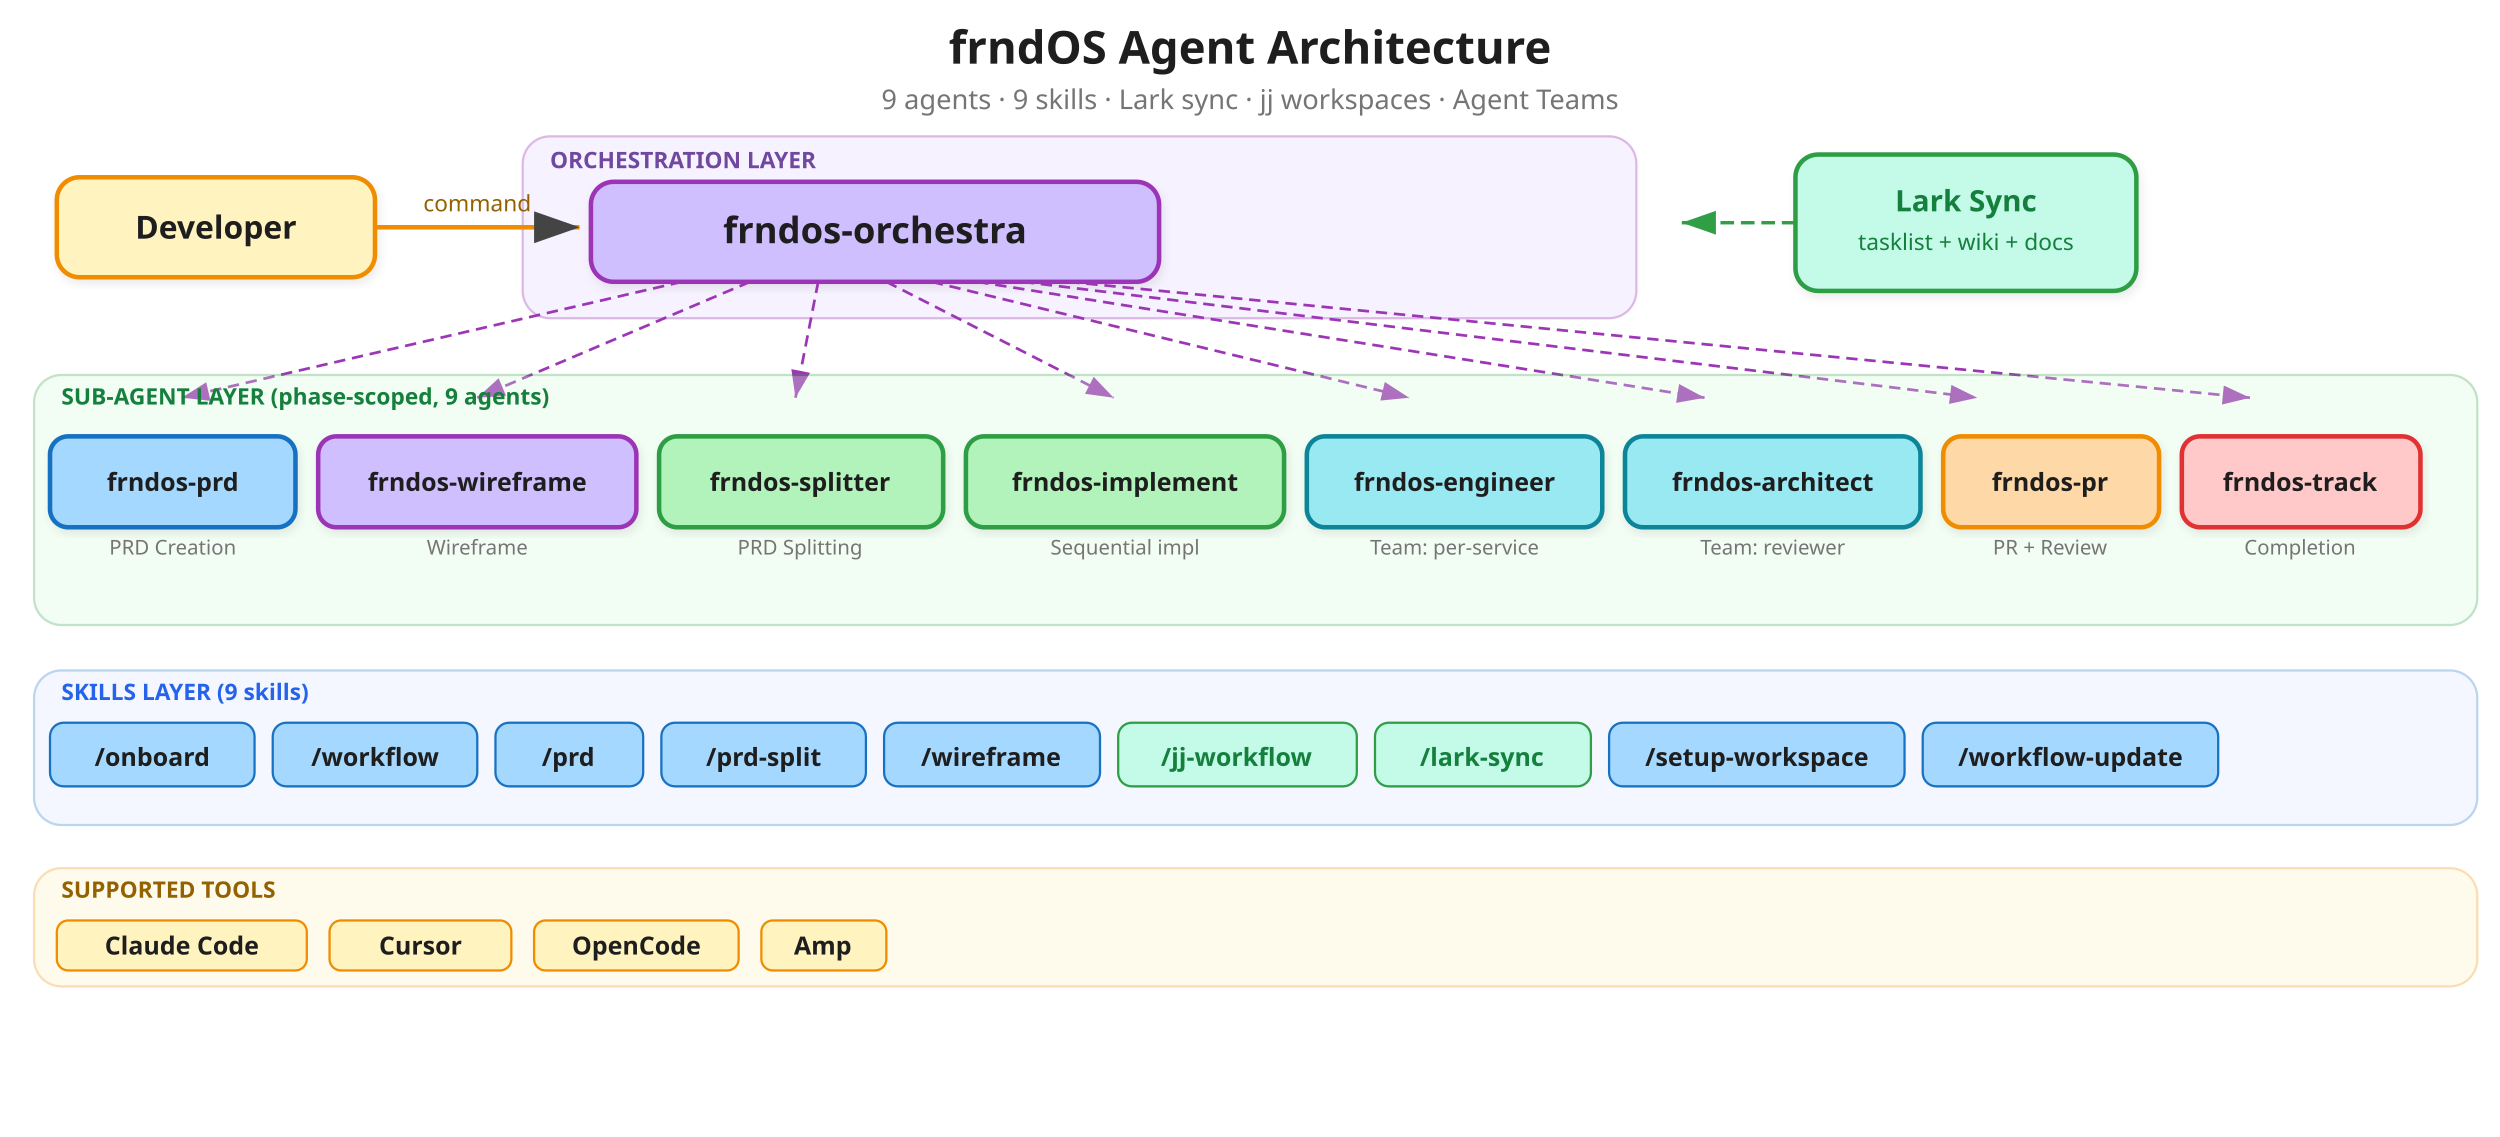
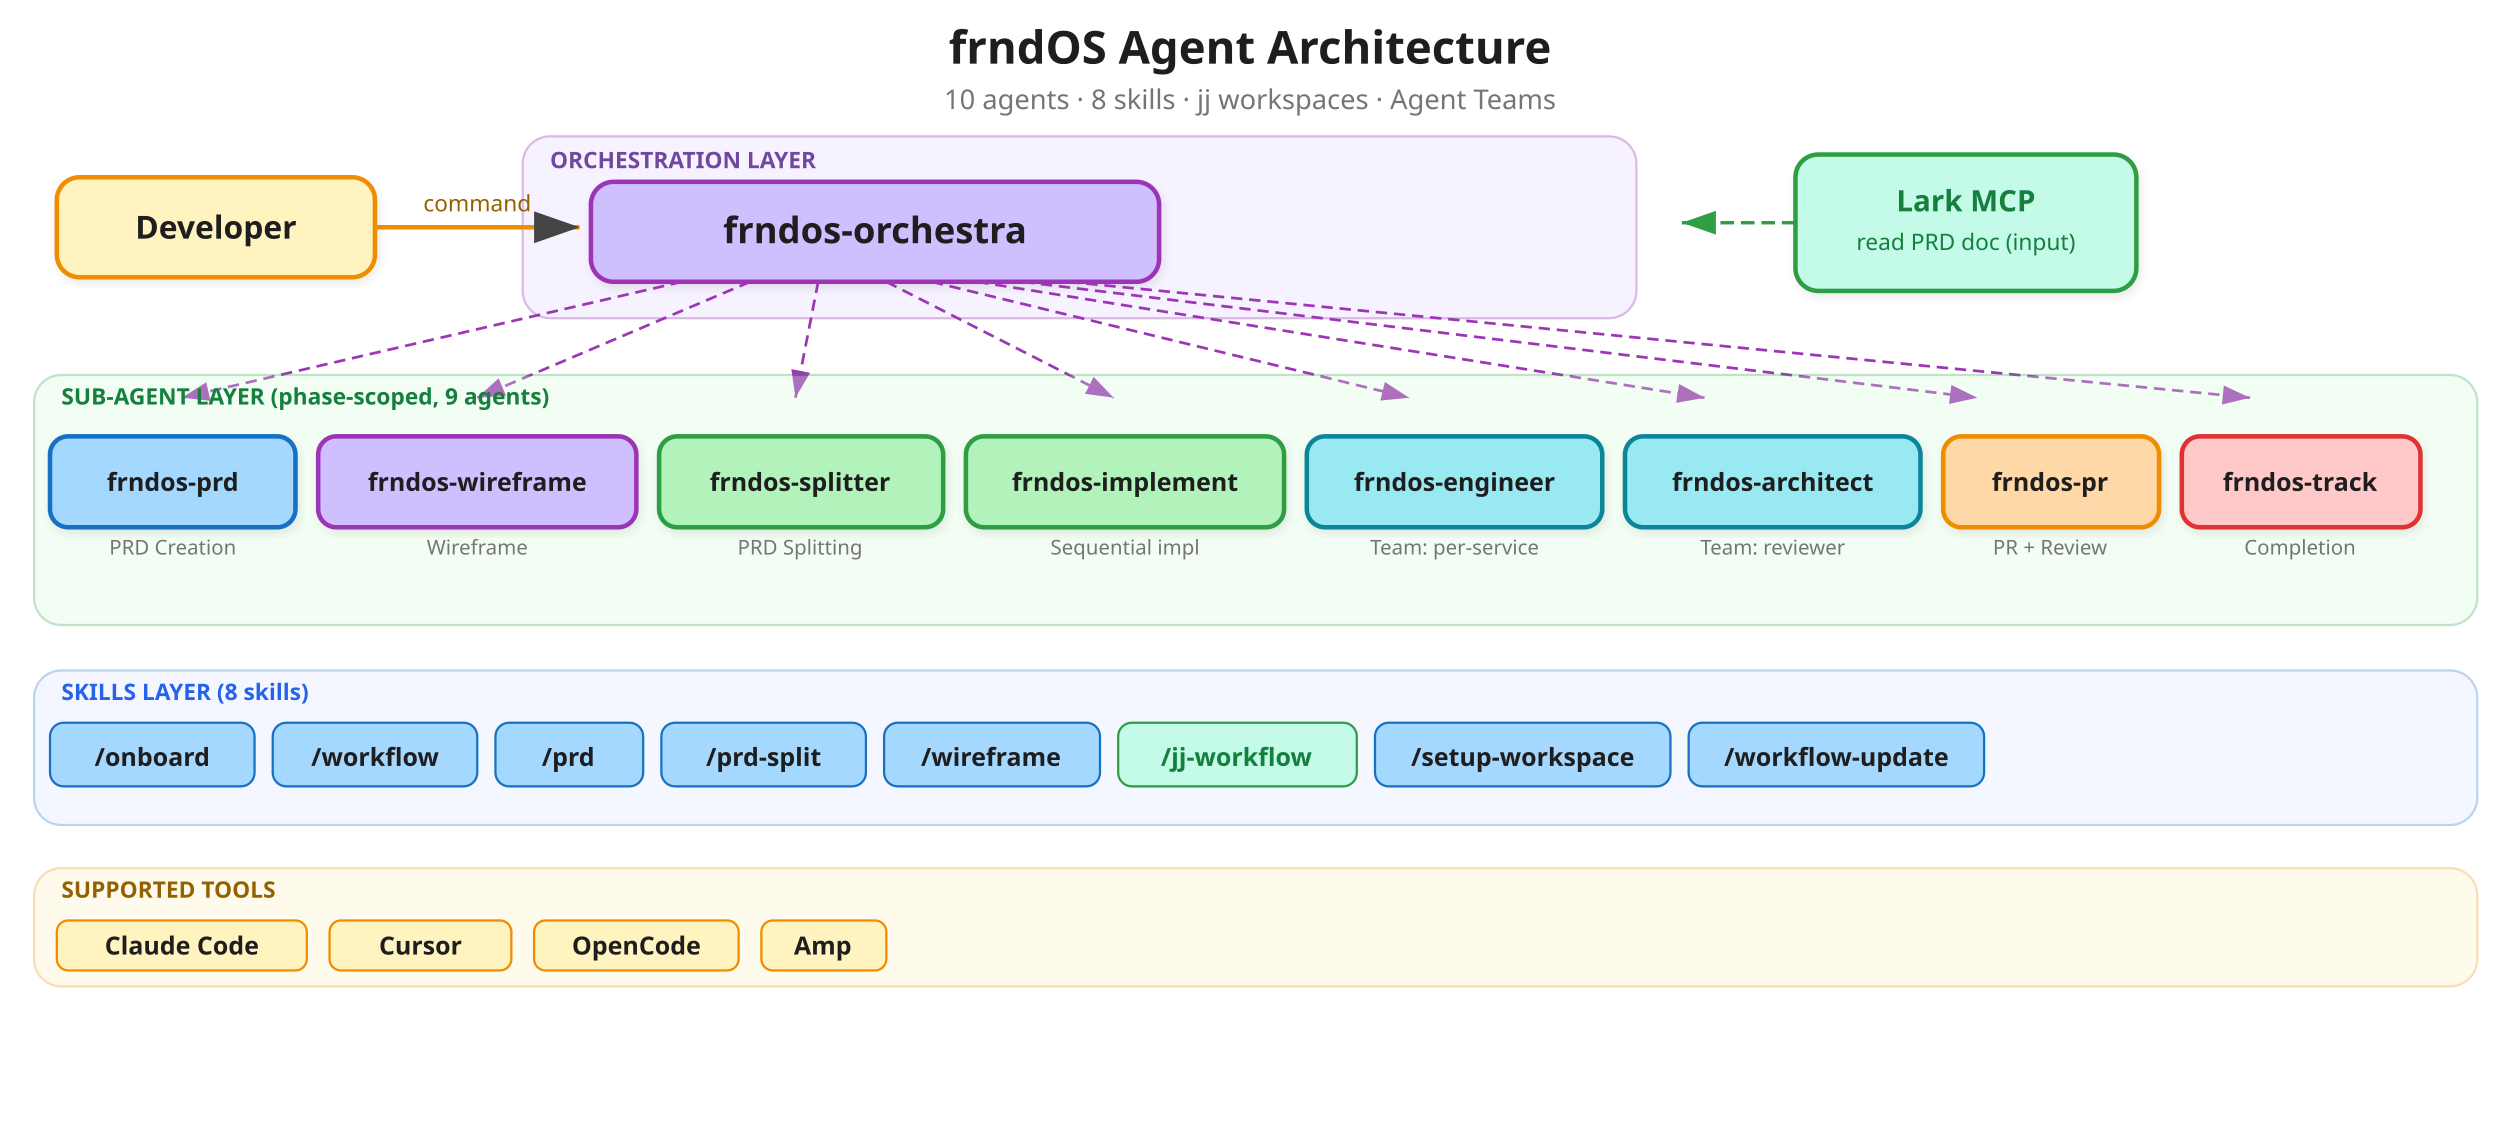
<svg xmlns="http://www.w3.org/2000/svg" viewBox="0 0 1100 500" font-family="'Segoe UI', system-ui, -apple-system, sans-serif">
  <defs>
    <marker id="arrow" viewBox="0 0 10 7" refX="10" refY="3.5" markerWidth="10" markerHeight="7" orient="auto-start-reverse">
      <path d="M 0 0 L 10 3.5 L 0 7 z" fill="#444" />
    </marker>
    <marker id="arrow-purple" viewBox="0 0 10 7" refX="10" refY="3.5" markerWidth="10" markerHeight="7" orient="auto-start-reverse">
      <path d="M 0 0 L 10 3.5 L 0 7 z" fill="#9c36b5" />
    </marker>
    <marker id="arrow-green" viewBox="0 0 10 7" refX="10" refY="3.5" markerWidth="10" markerHeight="7" orient="auto-start-reverse">
      <path d="M 0 0 L 10 3.5 L 0 7 z" fill="#2f9e44" />
    </marker>
    <filter id="shadow" x="-4%" y="-4%" width="108%" height="116%">
      <feDropShadow dx="1" dy="2" stdDeviation="2" flood-opacity="0.08" />
    </filter>
  </defs>
  <text x="550" y="28" text-anchor="middle" font-size="20" font-weight="700" fill="#1e1e1e">frndOS Agent Architecture</text>
-   <text x="550" y="48" text-anchor="middle" font-size="12" fill="#757575">9 agents · 9 skills · Lark sync · jj workspaces · Agent Teams</text>
+   <text x="550" y="48" text-anchor="middle" font-size="12" fill="#757575">10 agents · 8 skills · jj workspaces · Agent Teams</text>
  <rect x="230" y="60" width="490" height="80" rx="12" fill="#e5dbff" stroke="#9c36b5" stroke-width="1" opacity="0.35" />
  <text x="242" y="74" font-size="10" fill="#7048a0" font-weight="600">ORCHESTRATION LAYER</text>
  <rect x="25" y="78" width="140" height="44" rx="10" fill="#fff3bf" stroke="#f08c00" stroke-width="2" filter="url(#shadow)" />
  <text x="95" y="105" text-anchor="middle" font-size="14" font-weight="600" fill="#1e1e1e">Developer</text>
  <line x1="165" y1="100" x2="255" y2="100" stroke="#f08c00" stroke-width="2" marker-end="url(#arrow)" />
  <text x="210" y="93" text-anchor="middle" font-size="10" fill="#946100">command</text>
  <rect x="260" y="80" width="250" height="44" rx="10" fill="#d0bfff" stroke="#9c36b5" stroke-width="2" filter="url(#shadow)" />
  <text x="385" y="107" text-anchor="middle" font-size="16" font-weight="700" fill="#1e1e1e">frndos-orchestra</text>
  <rect x="790" y="68" width="150" height="60" rx="10" fill="#c3fae8" stroke="#2f9e44" stroke-width="2" filter="url(#shadow)" />
-   <text x="865" y="93" text-anchor="middle" font-size="13" font-weight="600" fill="#15803d">Lark Sync</text>
-   <text x="865" y="110" text-anchor="middle" font-size="10" fill="#15803d">tasklist + wiki + docs</text>
+   <text x="865" y="93" text-anchor="middle" font-size="13" font-weight="600" fill="#15803d">Lark MCP</text>
+   <text x="865" y="110" text-anchor="middle" font-size="10" fill="#15803d">read PRD doc (input)</text>
  <line x1="790" y1="98" x2="740" y2="98" stroke="#2f9e44" stroke-width="1.5" stroke-dasharray="6 3" marker-end="url(#arrow-green)" />
  <line x1="300" y1="124" x2="80" y2="175" stroke="#9c36b5" stroke-width="1.2" stroke-dasharray="5 3" marker-end="url(#arrow-purple)" />
  <line x1="330" y1="124" x2="210" y2="175" stroke="#9c36b5" stroke-width="1.2" stroke-dasharray="5 3" marker-end="url(#arrow-purple)" />
  <line x1="360" y1="124" x2="350" y2="175" stroke="#9c36b5" stroke-width="1.2" stroke-dasharray="5 3" marker-end="url(#arrow-purple)" />
  <line x1="390" y1="124" x2="490" y2="175" stroke="#9c36b5" stroke-width="1.2" stroke-dasharray="5 3" marker-end="url(#arrow-purple)" />
  <line x1="410" y1="124" x2="620" y2="175" stroke="#9c36b5" stroke-width="1.2" stroke-dasharray="5 3" marker-end="url(#arrow-purple)" />
  <line x1="430" y1="124" x2="750" y2="175" stroke="#9c36b5" stroke-width="1.2" stroke-dasharray="5 3" marker-end="url(#arrow-purple)" />
  <line x1="450" y1="124" x2="870" y2="175" stroke="#9c36b5" stroke-width="1.2" stroke-dasharray="5 3" marker-end="url(#arrow-purple)" />
  <line x1="470" y1="124" x2="990" y2="175" stroke="#9c36b5" stroke-width="1.2" stroke-dasharray="5 3" marker-end="url(#arrow-purple)" />
  <rect x="15" y="165" width="1075" height="110" rx="12" fill="#d3f9d8" stroke="#2f9e44" stroke-width="1" opacity="0.3" />
  <text x="27" y="178" font-size="10" fill="#15803d" font-weight="600">SUB-AGENT LAYER (phase-scoped, 9 agents)</text>
  <rect x="22" y="192" width="108" height="40" rx="8" fill="#a5d8ff" stroke="#1971c2" stroke-width="2" filter="url(#shadow)" />
  <text x="76" y="216" text-anchor="middle" font-size="11" font-weight="600" fill="#1e1e1e">frndos-prd</text>
  <text x="76" y="244" text-anchor="middle" font-size="9" fill="#757575">PRD Creation</text>
  <rect x="140" y="192" width="140" height="40" rx="8" fill="#d0bfff" stroke="#9c36b5" stroke-width="2" filter="url(#shadow)" />
  <text x="210" y="216" text-anchor="middle" font-size="11" font-weight="600" fill="#1e1e1e">frndos-wireframe</text>
  <text x="210" y="244" text-anchor="middle" font-size="9" fill="#757575">Wireframe</text>
  <rect x="290" y="192" width="125" height="40" rx="8" fill="#b2f2bb" stroke="#2f9e44" stroke-width="2" filter="url(#shadow)" />
  <text x="352" y="216" text-anchor="middle" font-size="11" font-weight="600" fill="#1e1e1e">frndos-splitter</text>
  <text x="352" y="244" text-anchor="middle" font-size="9" fill="#757575">PRD Splitting</text>
  <rect x="425" y="192" width="140" height="40" rx="8" fill="#b2f2bb" stroke="#2f9e44" stroke-width="2" filter="url(#shadow)" />
  <text x="495" y="216" text-anchor="middle" font-size="11" font-weight="600" fill="#1e1e1e">frndos-implement</text>
  <text x="495" y="244" text-anchor="middle" font-size="9" fill="#757575">Sequential impl</text>
  <rect x="575" y="192" width="130" height="40" rx="8" fill="#99e9f2" stroke="#0c8599" stroke-width="2" filter="url(#shadow)" />
  <text x="640" y="216" text-anchor="middle" font-size="11" font-weight="600" fill="#1e1e1e">frndos-engineer</text>
  <text x="640" y="244" text-anchor="middle" font-size="9" fill="#757575">Team: per-service</text>
  <rect x="715" y="192" width="130" height="40" rx="8" fill="#99e9f2" stroke="#0c8599" stroke-width="2" filter="url(#shadow)" />
  <text x="780" y="216" text-anchor="middle" font-size="11" font-weight="600" fill="#1e1e1e">frndos-architect</text>
  <text x="780" y="244" text-anchor="middle" font-size="9" fill="#757575">Team: reviewer</text>
  <rect x="855" y="192" width="95" height="40" rx="8" fill="#ffd8a8" stroke="#f08c00" stroke-width="2" filter="url(#shadow)" />
  <text x="902" y="216" text-anchor="middle" font-size="11" font-weight="600" fill="#1e1e1e">frndos-pr</text>
  <text x="902" y="244" text-anchor="middle" font-size="9" fill="#757575">PR + Review</text>
  <rect x="960" y="192" width="105" height="40" rx="8" fill="#ffc9c9" stroke="#e03131" stroke-width="2" filter="url(#shadow)" />
  <text x="1012" y="216" text-anchor="middle" font-size="11" font-weight="600" fill="#1e1e1e">frndos-track</text>
  <text x="1012" y="244" text-anchor="middle" font-size="9" fill="#757575">Completion</text>
  <rect x="15" y="295" width="1075" height="68" rx="12" fill="#dbe4ff" stroke="#1971c2" stroke-width="1" opacity="0.3" />
-   <text x="27" y="308" font-size="10" fill="#2563eb" font-weight="600">SKILLS LAYER (9 skills)</text>
+   <text x="27" y="308" font-size="10" fill="#2563eb" font-weight="600">SKILLS LAYER (8 skills)</text>
  <rect x="22" y="318" width="90" height="28" rx="6" fill="#a5d8ff" stroke="#1971c2" stroke-width="1" />
  <text x="67" y="337" text-anchor="middle" font-size="11" font-weight="600" fill="#1e1e1e">/onboard</text>
  <rect x="120" y="318" width="90" height="28" rx="6" fill="#a5d8ff" stroke="#1971c2" stroke-width="1" />
  <text x="165" y="337" text-anchor="middle" font-size="11" font-weight="600" fill="#1e1e1e">/workflow</text>
  <rect x="218" y="318" width="65" height="28" rx="6" fill="#a5d8ff" stroke="#1971c2" stroke-width="1" />
  <text x="250" y="337" text-anchor="middle" font-size="11" font-weight="600" fill="#1e1e1e">/prd</text>
  <rect x="291" y="318" width="90" height="28" rx="6" fill="#a5d8ff" stroke="#1971c2" stroke-width="1" />
  <text x="336" y="337" text-anchor="middle" font-size="11" font-weight="600" fill="#1e1e1e">/prd-split</text>
  <rect x="389" y="318" width="95" height="28" rx="6" fill="#a5d8ff" stroke="#1971c2" stroke-width="1" />
  <text x="436" y="337" text-anchor="middle" font-size="11" font-weight="600" fill="#1e1e1e">/wireframe</text>
  <rect x="492" y="318" width="105" height="28" rx="6" fill="#c3fae8" stroke="#2f9e44" stroke-width="1" />
  <text x="544" y="337" text-anchor="middle" font-size="11" font-weight="600" fill="#15803d">/jj-workflow</text>
-   <rect x="605" y="318" width="95" height="28" rx="6" fill="#c3fae8" stroke="#2f9e44" stroke-width="1" />
-   <text x="652" y="337" text-anchor="middle" font-size="11" font-weight="600" fill="#15803d">/lark-sync</text>
-   <rect x="708" y="318" width="130" height="28" rx="6" fill="#a5d8ff" stroke="#1971c2" stroke-width="1" />
-   <text x="773" y="337" text-anchor="middle" font-size="11" font-weight="600" fill="#1e1e1e">/setup-workspace</text>
-   <rect x="846" y="318" width="130" height="28" rx="6" fill="#a5d8ff" stroke="#1971c2" stroke-width="1" />
-   <text x="911" y="337" text-anchor="middle" font-size="11" font-weight="600" fill="#1e1e1e">/workflow-update</text>
+   <rect x="605" y="318" width="130" height="28" rx="6" fill="#a5d8ff" stroke="#1971c2" stroke-width="1" />
+   <text x="670" y="337" text-anchor="middle" font-size="11" font-weight="600" fill="#1e1e1e">/setup-workspace</text>
+   <rect x="743" y="318" width="130" height="28" rx="6" fill="#a5d8ff" stroke="#1971c2" stroke-width="1" />
+   <text x="808" y="337" text-anchor="middle" font-size="11" font-weight="600" fill="#1e1e1e">/workflow-update</text>
  <rect x="15" y="382" width="1075" height="52" rx="12" fill="#fff3bf" stroke="#f08c00" stroke-width="1" opacity="0.3" />
  <text x="27" y="395" font-size="10" fill="#946100" font-weight="600">SUPPORTED TOOLS</text>
  <rect x="25" y="405" width="110" height="22" rx="5" fill="#fff3bf" stroke="#f08c00" stroke-width="1" />
  <text x="80" y="420" text-anchor="middle" font-size="11" font-weight="600" fill="#1e1e1e">Claude Code</text>
  <rect x="145" y="405" width="80" height="22" rx="5" fill="#fff3bf" stroke="#f08c00" stroke-width="1" />
  <text x="185" y="420" text-anchor="middle" font-size="11" font-weight="600" fill="#1e1e1e">Cursor</text>
  <rect x="235" y="405" width="90" height="22" rx="5" fill="#fff3bf" stroke="#f08c00" stroke-width="1" />
  <text x="280" y="420" text-anchor="middle" font-size="11" font-weight="600" fill="#1e1e1e">OpenCode</text>
  <rect x="335" y="405" width="55" height="22" rx="5" fill="#fff3bf" stroke="#f08c00" stroke-width="1" />
  <text x="362" y="420" text-anchor="middle" font-size="11" font-weight="600" fill="#1e1e1e">Amp</text>
</svg>
